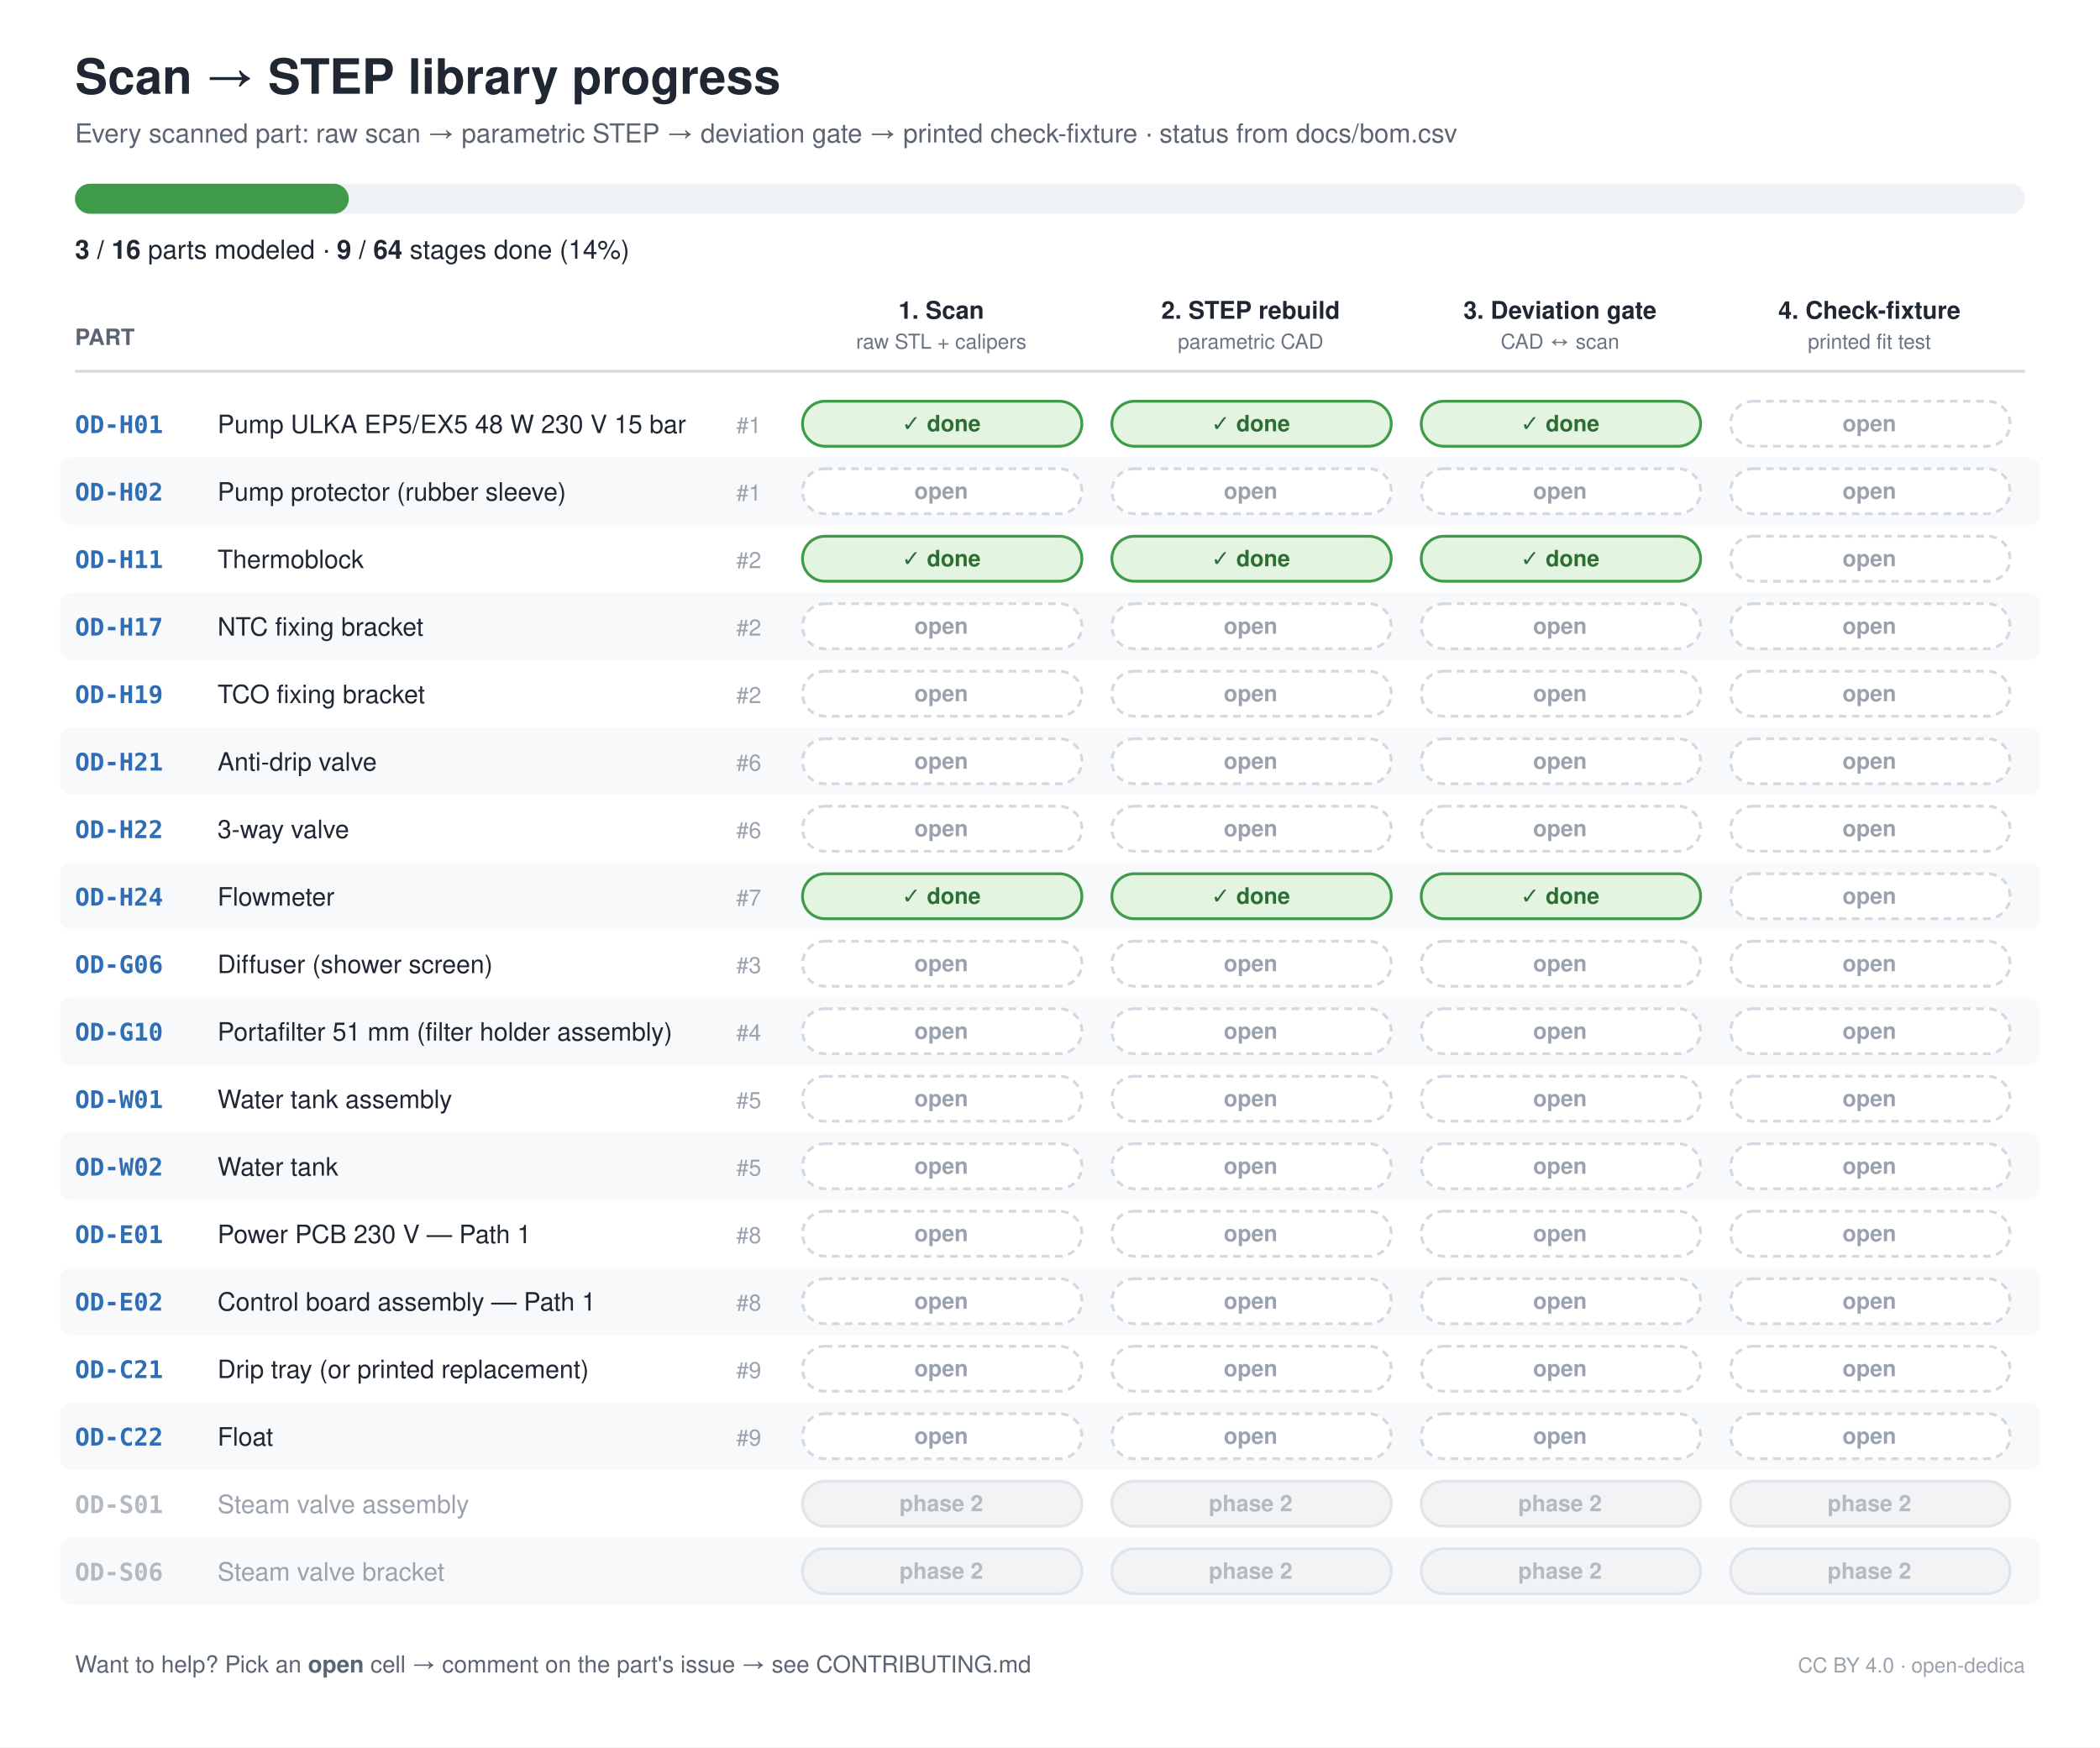
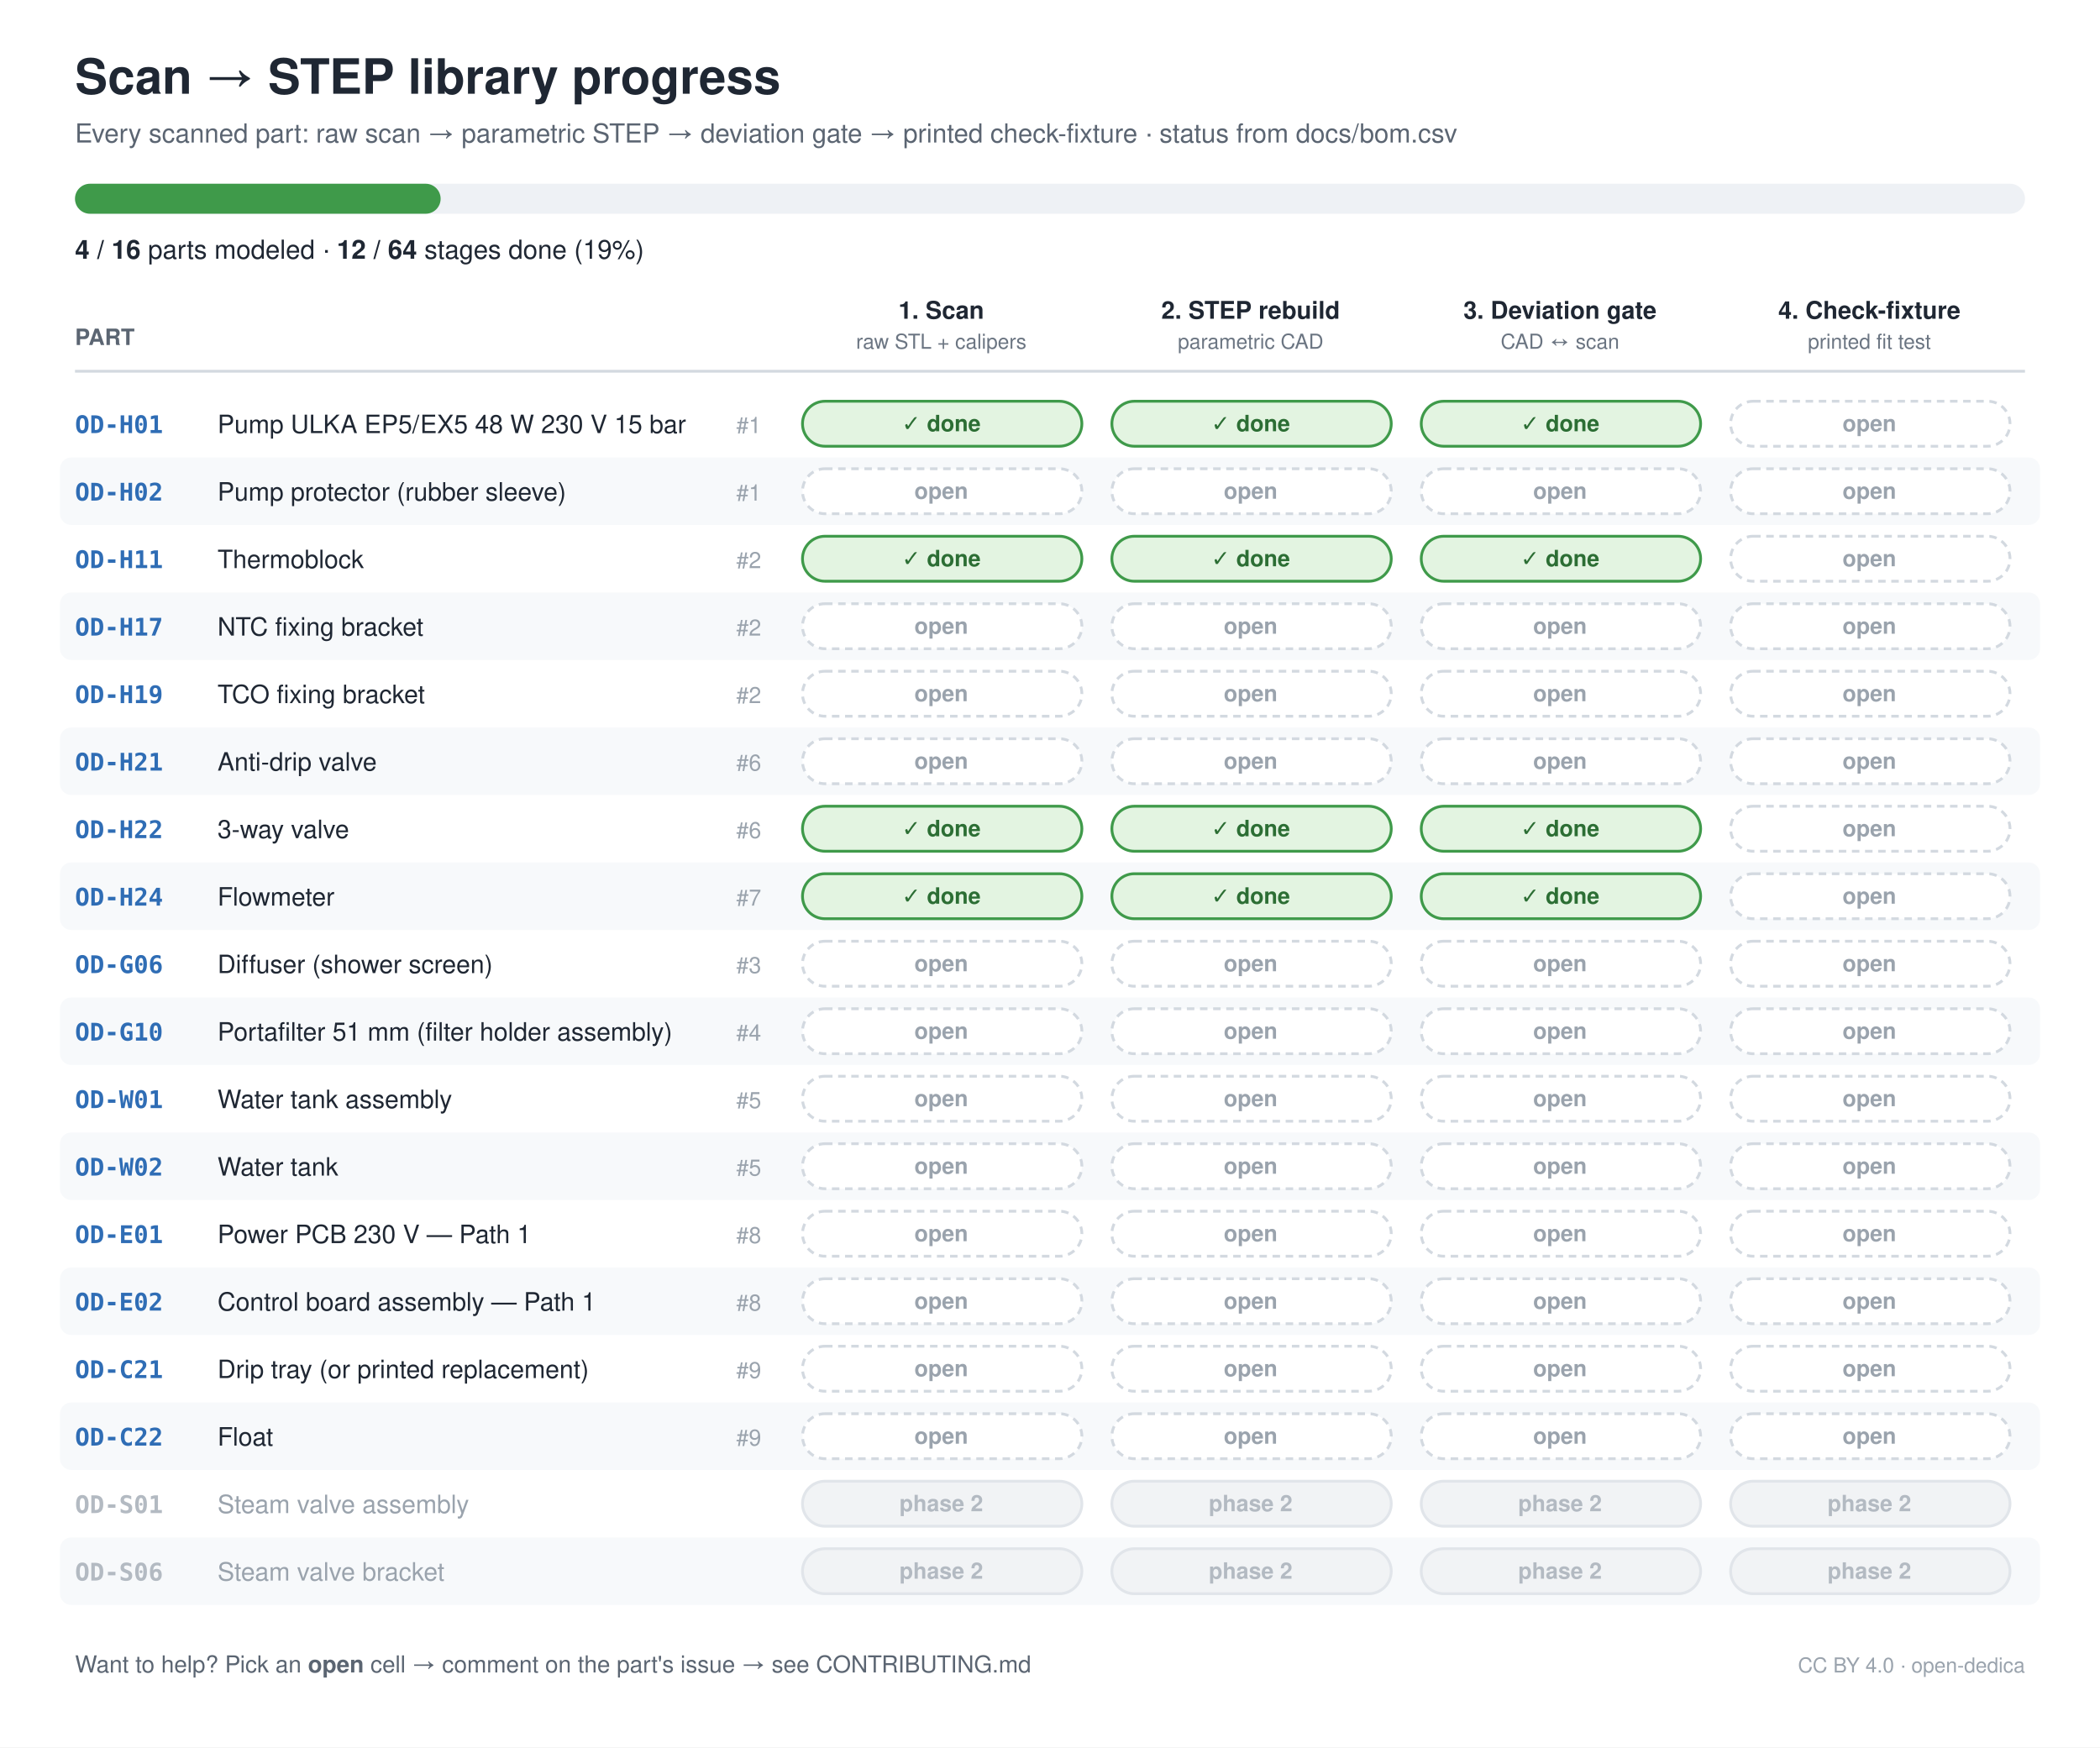
<svg xmlns="http://www.w3.org/2000/svg" viewBox="0 0 1120 932" width="1120" height="932" font-family="Helvetica, Arial, sans-serif">
  <rect width="1120" height="932" fill="#ffffff" />
  <text x="40" y="50" font-size="26" font-weight="700" fill="#1f2733">Scan → STEP library progress</text>
  <text x="40" y="76" font-size="14" fill="#5b6572">Every scanned part: raw scan → parametric STEP → deviation gate → printed check-fixture · status from docs/bom.csv</text>
  <rect x="40" y="98" width="1040" height="16" rx="8" fill="#eef1f5" />
-   <rect x="40" y="98" width="146" height="16" rx="8" fill="#3f9a4a" />
+   <rect x="40" y="98" width="195" height="16" rx="8" fill="#3f9a4a" />
  <text x="40" y="138" font-size="14" fill="#1f2733">
-     <tspan font-weight="700">3 / 16</tspan> parts modeled · <tspan font-weight="700">9 / 64</tspan> stages done (14%)</text>
+     <tspan font-weight="700">4 / 16</tspan> parts modeled · <tspan font-weight="700">12 / 64</tspan> stages done (19%)</text>
  <text x="40" y="184" font-size="12" font-weight="700" fill="#5b6572">PART</text>
  <text x="502" y="170" font-size="13" font-weight="700" fill="#1f2733" text-anchor="middle">1. Scan</text>
  <text x="502" y="186" font-size="11" fill="#6b7582" text-anchor="middle">raw STL + calipers</text>
  <text x="667" y="170" font-size="13" font-weight="700" fill="#1f2733" text-anchor="middle">2. STEP rebuild</text>
  <text x="667" y="186" font-size="11" fill="#6b7582" text-anchor="middle">parametric CAD</text>
  <text x="832" y="170" font-size="13" font-weight="700" fill="#1f2733" text-anchor="middle">3. Deviation gate</text>
  <text x="832" y="186" font-size="11" fill="#6b7582" text-anchor="middle">CAD ↔ scan</text>
  <text x="997" y="170" font-size="13" font-weight="700" fill="#1f2733" text-anchor="middle">4. Check-fixture</text>
  <text x="997" y="186" font-size="11" fill="#6b7582" text-anchor="middle">printed fit test</text>
  <path d="M40 198H1080" stroke="#d3d9e0" stroke-width="1.5" />
  <text x="40" y="231" font-size="13" font-weight="700" fill="#2f6db5" font-family="Menlo,Consolas,monospace">OD-H01</text>
  <text x="116" y="231" font-size="13.5" fill="#1f2733">Pump ULKA EP5/EX5 48 W 230 V 15 bar</text>
  <text x="406" y="231" font-size="12" fill="#9aa3ad" text-anchor="end">#1</text>
  <rect x="428" y="214" width="149" height="24" rx="12" fill="#e3f4e1" stroke="#3f9a4a" stroke-width="1.5" />
  <text x="502" y="230" font-size="12" font-weight="700" fill="#2c6e34" text-anchor="middle">✓ done</text>
  <rect x="593" y="214" width="149" height="24" rx="12" fill="#e3f4e1" stroke="#3f9a4a" stroke-width="1.5" />
  <text x="667" y="230" font-size="12" font-weight="700" fill="#2c6e34" text-anchor="middle">✓ done</text>
  <rect x="758" y="214" width="149" height="24" rx="12" fill="#e3f4e1" stroke="#3f9a4a" stroke-width="1.5" />
  <text x="832" y="230" font-size="12" font-weight="700" fill="#2c6e34" text-anchor="middle">✓ done</text>
  <rect x="923" y="214" width="149" height="24" rx="12" fill="#ffffff" stroke="#d3d9e0" stroke-width="1.5" stroke-dasharray="4 3" />
  <text x="997" y="230" font-size="12" font-weight="700" fill="#9aa3ad" text-anchor="middle">open</text>
  <rect x="32" y="244" width="1056" height="36" rx="6" fill="#f7f9fb" />
  <text x="40" y="267" font-size="13" font-weight="700" fill="#2f6db5" font-family="Menlo,Consolas,monospace">OD-H02</text>
  <text x="116" y="267" font-size="13.5" fill="#1f2733">Pump protector (rubber sleeve)</text>
  <text x="406" y="267" font-size="12" fill="#9aa3ad" text-anchor="end">#1</text>
  <rect x="428" y="250" width="149" height="24" rx="12" fill="#ffffff" stroke="#d3d9e0" stroke-width="1.5" stroke-dasharray="4 3" />
  <text x="502" y="266" font-size="12" font-weight="700" fill="#9aa3ad" text-anchor="middle">open</text>
  <rect x="593" y="250" width="149" height="24" rx="12" fill="#ffffff" stroke="#d3d9e0" stroke-width="1.5" stroke-dasharray="4 3" />
  <text x="667" y="266" font-size="12" font-weight="700" fill="#9aa3ad" text-anchor="middle">open</text>
  <rect x="758" y="250" width="149" height="24" rx="12" fill="#ffffff" stroke="#d3d9e0" stroke-width="1.5" stroke-dasharray="4 3" />
  <text x="832" y="266" font-size="12" font-weight="700" fill="#9aa3ad" text-anchor="middle">open</text>
  <rect x="923" y="250" width="149" height="24" rx="12" fill="#ffffff" stroke="#d3d9e0" stroke-width="1.5" stroke-dasharray="4 3" />
  <text x="997" y="266" font-size="12" font-weight="700" fill="#9aa3ad" text-anchor="middle">open</text>
  <text x="40" y="303" font-size="13" font-weight="700" fill="#2f6db5" font-family="Menlo,Consolas,monospace">OD-H11</text>
  <text x="116" y="303" font-size="13.5" fill="#1f2733">Thermoblock</text>
  <text x="406" y="303" font-size="12" fill="#9aa3ad" text-anchor="end">#2</text>
  <rect x="428" y="286" width="149" height="24" rx="12" fill="#e3f4e1" stroke="#3f9a4a" stroke-width="1.5" />
  <text x="502" y="302" font-size="12" font-weight="700" fill="#2c6e34" text-anchor="middle">✓ done</text>
  <rect x="593" y="286" width="149" height="24" rx="12" fill="#e3f4e1" stroke="#3f9a4a" stroke-width="1.5" />
  <text x="667" y="302" font-size="12" font-weight="700" fill="#2c6e34" text-anchor="middle">✓ done</text>
  <rect x="758" y="286" width="149" height="24" rx="12" fill="#e3f4e1" stroke="#3f9a4a" stroke-width="1.5" />
  <text x="832" y="302" font-size="12" font-weight="700" fill="#2c6e34" text-anchor="middle">✓ done</text>
  <rect x="923" y="286" width="149" height="24" rx="12" fill="#ffffff" stroke="#d3d9e0" stroke-width="1.5" stroke-dasharray="4 3" />
  <text x="997" y="302" font-size="12" font-weight="700" fill="#9aa3ad" text-anchor="middle">open</text>
  <rect x="32" y="316" width="1056" height="36" rx="6" fill="#f7f9fb" />
  <text x="40" y="339" font-size="13" font-weight="700" fill="#2f6db5" font-family="Menlo,Consolas,monospace">OD-H17</text>
  <text x="116" y="339" font-size="13.5" fill="#1f2733">NTC fixing bracket</text>
  <text x="406" y="339" font-size="12" fill="#9aa3ad" text-anchor="end">#2</text>
  <rect x="428" y="322" width="149" height="24" rx="12" fill="#ffffff" stroke="#d3d9e0" stroke-width="1.5" stroke-dasharray="4 3" />
  <text x="502" y="338" font-size="12" font-weight="700" fill="#9aa3ad" text-anchor="middle">open</text>
  <rect x="593" y="322" width="149" height="24" rx="12" fill="#ffffff" stroke="#d3d9e0" stroke-width="1.5" stroke-dasharray="4 3" />
  <text x="667" y="338" font-size="12" font-weight="700" fill="#9aa3ad" text-anchor="middle">open</text>
  <rect x="758" y="322" width="149" height="24" rx="12" fill="#ffffff" stroke="#d3d9e0" stroke-width="1.5" stroke-dasharray="4 3" />
  <text x="832" y="338" font-size="12" font-weight="700" fill="#9aa3ad" text-anchor="middle">open</text>
  <rect x="923" y="322" width="149" height="24" rx="12" fill="#ffffff" stroke="#d3d9e0" stroke-width="1.5" stroke-dasharray="4 3" />
  <text x="997" y="338" font-size="12" font-weight="700" fill="#9aa3ad" text-anchor="middle">open</text>
  <text x="40" y="375" font-size="13" font-weight="700" fill="#2f6db5" font-family="Menlo,Consolas,monospace">OD-H19</text>
  <text x="116" y="375" font-size="13.5" fill="#1f2733">TCO fixing bracket</text>
  <text x="406" y="375" font-size="12" fill="#9aa3ad" text-anchor="end">#2</text>
  <rect x="428" y="358" width="149" height="24" rx="12" fill="#ffffff" stroke="#d3d9e0" stroke-width="1.5" stroke-dasharray="4 3" />
  <text x="502" y="374" font-size="12" font-weight="700" fill="#9aa3ad" text-anchor="middle">open</text>
  <rect x="593" y="358" width="149" height="24" rx="12" fill="#ffffff" stroke="#d3d9e0" stroke-width="1.5" stroke-dasharray="4 3" />
  <text x="667" y="374" font-size="12" font-weight="700" fill="#9aa3ad" text-anchor="middle">open</text>
  <rect x="758" y="358" width="149" height="24" rx="12" fill="#ffffff" stroke="#d3d9e0" stroke-width="1.5" stroke-dasharray="4 3" />
  <text x="832" y="374" font-size="12" font-weight="700" fill="#9aa3ad" text-anchor="middle">open</text>
  <rect x="923" y="358" width="149" height="24" rx="12" fill="#ffffff" stroke="#d3d9e0" stroke-width="1.5" stroke-dasharray="4 3" />
  <text x="997" y="374" font-size="12" font-weight="700" fill="#9aa3ad" text-anchor="middle">open</text>
  <rect x="32" y="388" width="1056" height="36" rx="6" fill="#f7f9fb" />
  <text x="40" y="411" font-size="13" font-weight="700" fill="#2f6db5" font-family="Menlo,Consolas,monospace">OD-H21</text>
  <text x="116" y="411" font-size="13.5" fill="#1f2733">Anti-drip valve</text>
  <text x="406" y="411" font-size="12" fill="#9aa3ad" text-anchor="end">#6</text>
  <rect x="428" y="394" width="149" height="24" rx="12" fill="#ffffff" stroke="#d3d9e0" stroke-width="1.5" stroke-dasharray="4 3" />
  <text x="502" y="410" font-size="12" font-weight="700" fill="#9aa3ad" text-anchor="middle">open</text>
  <rect x="593" y="394" width="149" height="24" rx="12" fill="#ffffff" stroke="#d3d9e0" stroke-width="1.5" stroke-dasharray="4 3" />
  <text x="667" y="410" font-size="12" font-weight="700" fill="#9aa3ad" text-anchor="middle">open</text>
  <rect x="758" y="394" width="149" height="24" rx="12" fill="#ffffff" stroke="#d3d9e0" stroke-width="1.5" stroke-dasharray="4 3" />
  <text x="832" y="410" font-size="12" font-weight="700" fill="#9aa3ad" text-anchor="middle">open</text>
  <rect x="923" y="394" width="149" height="24" rx="12" fill="#ffffff" stroke="#d3d9e0" stroke-width="1.5" stroke-dasharray="4 3" />
  <text x="997" y="410" font-size="12" font-weight="700" fill="#9aa3ad" text-anchor="middle">open</text>
  <text x="40" y="447" font-size="13" font-weight="700" fill="#2f6db5" font-family="Menlo,Consolas,monospace">OD-H22</text>
  <text x="116" y="447" font-size="13.5" fill="#1f2733">3-way valve</text>
  <text x="406" y="447" font-size="12" fill="#9aa3ad" text-anchor="end">#6</text>
-   <rect x="428" y="430" width="149" height="24" rx="12" fill="#ffffff" stroke="#d3d9e0" stroke-width="1.5" stroke-dasharray="4 3" />
-   <text x="502" y="446" font-size="12" font-weight="700" fill="#9aa3ad" text-anchor="middle">open</text>
-   <rect x="593" y="430" width="149" height="24" rx="12" fill="#ffffff" stroke="#d3d9e0" stroke-width="1.5" stroke-dasharray="4 3" />
-   <text x="667" y="446" font-size="12" font-weight="700" fill="#9aa3ad" text-anchor="middle">open</text>
-   <rect x="758" y="430" width="149" height="24" rx="12" fill="#ffffff" stroke="#d3d9e0" stroke-width="1.5" stroke-dasharray="4 3" />
-   <text x="832" y="446" font-size="12" font-weight="700" fill="#9aa3ad" text-anchor="middle">open</text>
+   <rect x="428" y="430" width="149" height="24" rx="12" fill="#e3f4e1" stroke="#3f9a4a" stroke-width="1.5" />
+   <text x="502" y="446" font-size="12" font-weight="700" fill="#2c6e34" text-anchor="middle">✓ done</text>
+   <rect x="593" y="430" width="149" height="24" rx="12" fill="#e3f4e1" stroke="#3f9a4a" stroke-width="1.5" />
+   <text x="667" y="446" font-size="12" font-weight="700" fill="#2c6e34" text-anchor="middle">✓ done</text>
+   <rect x="758" y="430" width="149" height="24" rx="12" fill="#e3f4e1" stroke="#3f9a4a" stroke-width="1.5" />
+   <text x="832" y="446" font-size="12" font-weight="700" fill="#2c6e34" text-anchor="middle">✓ done</text>
  <rect x="923" y="430" width="149" height="24" rx="12" fill="#ffffff" stroke="#d3d9e0" stroke-width="1.5" stroke-dasharray="4 3" />
  <text x="997" y="446" font-size="12" font-weight="700" fill="#9aa3ad" text-anchor="middle">open</text>
  <rect x="32" y="460" width="1056" height="36" rx="6" fill="#f7f9fb" />
  <text x="40" y="483" font-size="13" font-weight="700" fill="#2f6db5" font-family="Menlo,Consolas,monospace">OD-H24</text>
  <text x="116" y="483" font-size="13.5" fill="#1f2733">Flowmeter</text>
  <text x="406" y="483" font-size="12" fill="#9aa3ad" text-anchor="end">#7</text>
  <rect x="428" y="466" width="149" height="24" rx="12" fill="#e3f4e1" stroke="#3f9a4a" stroke-width="1.5" />
  <text x="502" y="482" font-size="12" font-weight="700" fill="#2c6e34" text-anchor="middle">✓ done</text>
  <rect x="593" y="466" width="149" height="24" rx="12" fill="#e3f4e1" stroke="#3f9a4a" stroke-width="1.5" />
  <text x="667" y="482" font-size="12" font-weight="700" fill="#2c6e34" text-anchor="middle">✓ done</text>
  <rect x="758" y="466" width="149" height="24" rx="12" fill="#e3f4e1" stroke="#3f9a4a" stroke-width="1.5" />
  <text x="832" y="482" font-size="12" font-weight="700" fill="#2c6e34" text-anchor="middle">✓ done</text>
  <rect x="923" y="466" width="149" height="24" rx="12" fill="#ffffff" stroke="#d3d9e0" stroke-width="1.5" stroke-dasharray="4 3" />
  <text x="997" y="482" font-size="12" font-weight="700" fill="#9aa3ad" text-anchor="middle">open</text>
  <text x="40" y="519" font-size="13" font-weight="700" fill="#2f6db5" font-family="Menlo,Consolas,monospace">OD-G06</text>
  <text x="116" y="519" font-size="13.5" fill="#1f2733">Diffuser (shower screen)</text>
  <text x="406" y="519" font-size="12" fill="#9aa3ad" text-anchor="end">#3</text>
  <rect x="428" y="502" width="149" height="24" rx="12" fill="#ffffff" stroke="#d3d9e0" stroke-width="1.5" stroke-dasharray="4 3" />
  <text x="502" y="518" font-size="12" font-weight="700" fill="#9aa3ad" text-anchor="middle">open</text>
  <rect x="593" y="502" width="149" height="24" rx="12" fill="#ffffff" stroke="#d3d9e0" stroke-width="1.5" stroke-dasharray="4 3" />
  <text x="667" y="518" font-size="12" font-weight="700" fill="#9aa3ad" text-anchor="middle">open</text>
  <rect x="758" y="502" width="149" height="24" rx="12" fill="#ffffff" stroke="#d3d9e0" stroke-width="1.5" stroke-dasharray="4 3" />
  <text x="832" y="518" font-size="12" font-weight="700" fill="#9aa3ad" text-anchor="middle">open</text>
  <rect x="923" y="502" width="149" height="24" rx="12" fill="#ffffff" stroke="#d3d9e0" stroke-width="1.5" stroke-dasharray="4 3" />
  <text x="997" y="518" font-size="12" font-weight="700" fill="#9aa3ad" text-anchor="middle">open</text>
  <rect x="32" y="532" width="1056" height="36" rx="6" fill="#f7f9fb" />
  <text x="40" y="555" font-size="13" font-weight="700" fill="#2f6db5" font-family="Menlo,Consolas,monospace">OD-G10</text>
  <text x="116" y="555" font-size="13.5" fill="#1f2733">Portafilter 51 mm (filter holder assembly)</text>
  <text x="406" y="555" font-size="12" fill="#9aa3ad" text-anchor="end">#4</text>
  <rect x="428" y="538" width="149" height="24" rx="12" fill="#ffffff" stroke="#d3d9e0" stroke-width="1.5" stroke-dasharray="4 3" />
  <text x="502" y="554" font-size="12" font-weight="700" fill="#9aa3ad" text-anchor="middle">open</text>
  <rect x="593" y="538" width="149" height="24" rx="12" fill="#ffffff" stroke="#d3d9e0" stroke-width="1.5" stroke-dasharray="4 3" />
  <text x="667" y="554" font-size="12" font-weight="700" fill="#9aa3ad" text-anchor="middle">open</text>
  <rect x="758" y="538" width="149" height="24" rx="12" fill="#ffffff" stroke="#d3d9e0" stroke-width="1.5" stroke-dasharray="4 3" />
  <text x="832" y="554" font-size="12" font-weight="700" fill="#9aa3ad" text-anchor="middle">open</text>
  <rect x="923" y="538" width="149" height="24" rx="12" fill="#ffffff" stroke="#d3d9e0" stroke-width="1.5" stroke-dasharray="4 3" />
  <text x="997" y="554" font-size="12" font-weight="700" fill="#9aa3ad" text-anchor="middle">open</text>
  <text x="40" y="591" font-size="13" font-weight="700" fill="#2f6db5" font-family="Menlo,Consolas,monospace">OD-W01</text>
  <text x="116" y="591" font-size="13.5" fill="#1f2733">Water tank assembly</text>
  <text x="406" y="591" font-size="12" fill="#9aa3ad" text-anchor="end">#5</text>
  <rect x="428" y="574" width="149" height="24" rx="12" fill="#ffffff" stroke="#d3d9e0" stroke-width="1.5" stroke-dasharray="4 3" />
  <text x="502" y="590" font-size="12" font-weight="700" fill="#9aa3ad" text-anchor="middle">open</text>
  <rect x="593" y="574" width="149" height="24" rx="12" fill="#ffffff" stroke="#d3d9e0" stroke-width="1.5" stroke-dasharray="4 3" />
  <text x="667" y="590" font-size="12" font-weight="700" fill="#9aa3ad" text-anchor="middle">open</text>
  <rect x="758" y="574" width="149" height="24" rx="12" fill="#ffffff" stroke="#d3d9e0" stroke-width="1.5" stroke-dasharray="4 3" />
  <text x="832" y="590" font-size="12" font-weight="700" fill="#9aa3ad" text-anchor="middle">open</text>
  <rect x="923" y="574" width="149" height="24" rx="12" fill="#ffffff" stroke="#d3d9e0" stroke-width="1.5" stroke-dasharray="4 3" />
  <text x="997" y="590" font-size="12" font-weight="700" fill="#9aa3ad" text-anchor="middle">open</text>
  <rect x="32" y="604" width="1056" height="36" rx="6" fill="#f7f9fb" />
  <text x="40" y="627" font-size="13" font-weight="700" fill="#2f6db5" font-family="Menlo,Consolas,monospace">OD-W02</text>
  <text x="116" y="627" font-size="13.5" fill="#1f2733">Water tank</text>
  <text x="406" y="627" font-size="12" fill="#9aa3ad" text-anchor="end">#5</text>
  <rect x="428" y="610" width="149" height="24" rx="12" fill="#ffffff" stroke="#d3d9e0" stroke-width="1.5" stroke-dasharray="4 3" />
  <text x="502" y="626" font-size="12" font-weight="700" fill="#9aa3ad" text-anchor="middle">open</text>
  <rect x="593" y="610" width="149" height="24" rx="12" fill="#ffffff" stroke="#d3d9e0" stroke-width="1.5" stroke-dasharray="4 3" />
  <text x="667" y="626" font-size="12" font-weight="700" fill="#9aa3ad" text-anchor="middle">open</text>
  <rect x="758" y="610" width="149" height="24" rx="12" fill="#ffffff" stroke="#d3d9e0" stroke-width="1.5" stroke-dasharray="4 3" />
  <text x="832" y="626" font-size="12" font-weight="700" fill="#9aa3ad" text-anchor="middle">open</text>
  <rect x="923" y="610" width="149" height="24" rx="12" fill="#ffffff" stroke="#d3d9e0" stroke-width="1.5" stroke-dasharray="4 3" />
  <text x="997" y="626" font-size="12" font-weight="700" fill="#9aa3ad" text-anchor="middle">open</text>
  <text x="40" y="663" font-size="13" font-weight="700" fill="#2f6db5" font-family="Menlo,Consolas,monospace">OD-E01</text>
  <text x="116" y="663" font-size="13.5" fill="#1f2733">Power PCB 230 V — Path 1</text>
  <text x="406" y="663" font-size="12" fill="#9aa3ad" text-anchor="end">#8</text>
  <rect x="428" y="646" width="149" height="24" rx="12" fill="#ffffff" stroke="#d3d9e0" stroke-width="1.5" stroke-dasharray="4 3" />
  <text x="502" y="662" font-size="12" font-weight="700" fill="#9aa3ad" text-anchor="middle">open</text>
  <rect x="593" y="646" width="149" height="24" rx="12" fill="#ffffff" stroke="#d3d9e0" stroke-width="1.5" stroke-dasharray="4 3" />
  <text x="667" y="662" font-size="12" font-weight="700" fill="#9aa3ad" text-anchor="middle">open</text>
  <rect x="758" y="646" width="149" height="24" rx="12" fill="#ffffff" stroke="#d3d9e0" stroke-width="1.5" stroke-dasharray="4 3" />
  <text x="832" y="662" font-size="12" font-weight="700" fill="#9aa3ad" text-anchor="middle">open</text>
  <rect x="923" y="646" width="149" height="24" rx="12" fill="#ffffff" stroke="#d3d9e0" stroke-width="1.5" stroke-dasharray="4 3" />
  <text x="997" y="662" font-size="12" font-weight="700" fill="#9aa3ad" text-anchor="middle">open</text>
  <rect x="32" y="676" width="1056" height="36" rx="6" fill="#f7f9fb" />
  <text x="40" y="699" font-size="13" font-weight="700" fill="#2f6db5" font-family="Menlo,Consolas,monospace">OD-E02</text>
  <text x="116" y="699" font-size="13.5" fill="#1f2733">Control board assembly — Path 1</text>
  <text x="406" y="699" font-size="12" fill="#9aa3ad" text-anchor="end">#8</text>
  <rect x="428" y="682" width="149" height="24" rx="12" fill="#ffffff" stroke="#d3d9e0" stroke-width="1.5" stroke-dasharray="4 3" />
  <text x="502" y="698" font-size="12" font-weight="700" fill="#9aa3ad" text-anchor="middle">open</text>
  <rect x="593" y="682" width="149" height="24" rx="12" fill="#ffffff" stroke="#d3d9e0" stroke-width="1.5" stroke-dasharray="4 3" />
  <text x="667" y="698" font-size="12" font-weight="700" fill="#9aa3ad" text-anchor="middle">open</text>
  <rect x="758" y="682" width="149" height="24" rx="12" fill="#ffffff" stroke="#d3d9e0" stroke-width="1.5" stroke-dasharray="4 3" />
  <text x="832" y="698" font-size="12" font-weight="700" fill="#9aa3ad" text-anchor="middle">open</text>
  <rect x="923" y="682" width="149" height="24" rx="12" fill="#ffffff" stroke="#d3d9e0" stroke-width="1.5" stroke-dasharray="4 3" />
  <text x="997" y="698" font-size="12" font-weight="700" fill="#9aa3ad" text-anchor="middle">open</text>
  <text x="40" y="735" font-size="13" font-weight="700" fill="#2f6db5" font-family="Menlo,Consolas,monospace">OD-C21</text>
  <text x="116" y="735" font-size="13.5" fill="#1f2733">Drip tray (or printed replacement)</text>
  <text x="406" y="735" font-size="12" fill="#9aa3ad" text-anchor="end">#9</text>
  <rect x="428" y="718" width="149" height="24" rx="12" fill="#ffffff" stroke="#d3d9e0" stroke-width="1.5" stroke-dasharray="4 3" />
  <text x="502" y="734" font-size="12" font-weight="700" fill="#9aa3ad" text-anchor="middle">open</text>
  <rect x="593" y="718" width="149" height="24" rx="12" fill="#ffffff" stroke="#d3d9e0" stroke-width="1.5" stroke-dasharray="4 3" />
  <text x="667" y="734" font-size="12" font-weight="700" fill="#9aa3ad" text-anchor="middle">open</text>
  <rect x="758" y="718" width="149" height="24" rx="12" fill="#ffffff" stroke="#d3d9e0" stroke-width="1.5" stroke-dasharray="4 3" />
  <text x="832" y="734" font-size="12" font-weight="700" fill="#9aa3ad" text-anchor="middle">open</text>
  <rect x="923" y="718" width="149" height="24" rx="12" fill="#ffffff" stroke="#d3d9e0" stroke-width="1.5" stroke-dasharray="4 3" />
  <text x="997" y="734" font-size="12" font-weight="700" fill="#9aa3ad" text-anchor="middle">open</text>
  <rect x="32" y="748" width="1056" height="36" rx="6" fill="#f7f9fb" />
  <text x="40" y="771" font-size="13" font-weight="700" fill="#2f6db5" font-family="Menlo,Consolas,monospace">OD-C22</text>
  <text x="116" y="771" font-size="13.5" fill="#1f2733">Float</text>
  <text x="406" y="771" font-size="12" fill="#9aa3ad" text-anchor="end">#9</text>
  <rect x="428" y="754" width="149" height="24" rx="12" fill="#ffffff" stroke="#d3d9e0" stroke-width="1.5" stroke-dasharray="4 3" />
  <text x="502" y="770" font-size="12" font-weight="700" fill="#9aa3ad" text-anchor="middle">open</text>
  <rect x="593" y="754" width="149" height="24" rx="12" fill="#ffffff" stroke="#d3d9e0" stroke-width="1.5" stroke-dasharray="4 3" />
  <text x="667" y="770" font-size="12" font-weight="700" fill="#9aa3ad" text-anchor="middle">open</text>
  <rect x="758" y="754" width="149" height="24" rx="12" fill="#ffffff" stroke="#d3d9e0" stroke-width="1.5" stroke-dasharray="4 3" />
  <text x="832" y="770" font-size="12" font-weight="700" fill="#9aa3ad" text-anchor="middle">open</text>
  <rect x="923" y="754" width="149" height="24" rx="12" fill="#ffffff" stroke="#d3d9e0" stroke-width="1.5" stroke-dasharray="4 3" />
  <text x="997" y="770" font-size="12" font-weight="700" fill="#9aa3ad" text-anchor="middle">open</text>
  <text x="40" y="807" font-size="13" font-weight="700" fill="#b3bac2" font-family="Menlo,Consolas,monospace">OD-S01</text>
  <text x="116" y="807" font-size="13.5" fill="#9aa3ad">Steam valve assembly</text>
  <rect x="428" y="790" width="149" height="24" rx="12" fill="#f1f3f5" stroke="#e1e5ea" stroke-width="1.5" />
  <text x="502" y="806" font-size="12" font-weight="700" fill="#b3bac2" text-anchor="middle">phase 2</text>
  <rect x="593" y="790" width="149" height="24" rx="12" fill="#f1f3f5" stroke="#e1e5ea" stroke-width="1.5" />
  <text x="667" y="806" font-size="12" font-weight="700" fill="#b3bac2" text-anchor="middle">phase 2</text>
  <rect x="758" y="790" width="149" height="24" rx="12" fill="#f1f3f5" stroke="#e1e5ea" stroke-width="1.5" />
  <text x="832" y="806" font-size="12" font-weight="700" fill="#b3bac2" text-anchor="middle">phase 2</text>
  <rect x="923" y="790" width="149" height="24" rx="12" fill="#f1f3f5" stroke="#e1e5ea" stroke-width="1.5" />
  <text x="997" y="806" font-size="12" font-weight="700" fill="#b3bac2" text-anchor="middle">phase 2</text>
  <rect x="32" y="820" width="1056" height="36" rx="6" fill="#f7f9fb" />
  <text x="40" y="843" font-size="13" font-weight="700" fill="#b3bac2" font-family="Menlo,Consolas,monospace">OD-S06</text>
  <text x="116" y="843" font-size="13.5" fill="#9aa3ad">Steam valve bracket</text>
  <rect x="428" y="826" width="149" height="24" rx="12" fill="#f1f3f5" stroke="#e1e5ea" stroke-width="1.5" />
  <text x="502" y="842" font-size="12" font-weight="700" fill="#b3bac2" text-anchor="middle">phase 2</text>
  <rect x="593" y="826" width="149" height="24" rx="12" fill="#f1f3f5" stroke="#e1e5ea" stroke-width="1.5" />
  <text x="667" y="842" font-size="12" font-weight="700" fill="#b3bac2" text-anchor="middle">phase 2</text>
  <rect x="758" y="826" width="149" height="24" rx="12" fill="#f1f3f5" stroke="#e1e5ea" stroke-width="1.5" />
  <text x="832" y="842" font-size="12" font-weight="700" fill="#b3bac2" text-anchor="middle">phase 2</text>
  <rect x="923" y="826" width="149" height="24" rx="12" fill="#f1f3f5" stroke="#e1e5ea" stroke-width="1.5" />
  <text x="997" y="842" font-size="12" font-weight="700" fill="#b3bac2" text-anchor="middle">phase 2</text>
  <text x="40" y="892" font-size="12.5" fill="#5b6572">Want to help? Pick an <tspan font-weight="700">open</tspan> cell → comment on the part's issue → see CONTRIBUTING.md</text>
  <text x="1080" y="892" font-size="11" fill="#9aa3ad" text-anchor="end">CC BY 4.0 · open-dedica</text>
</svg>
